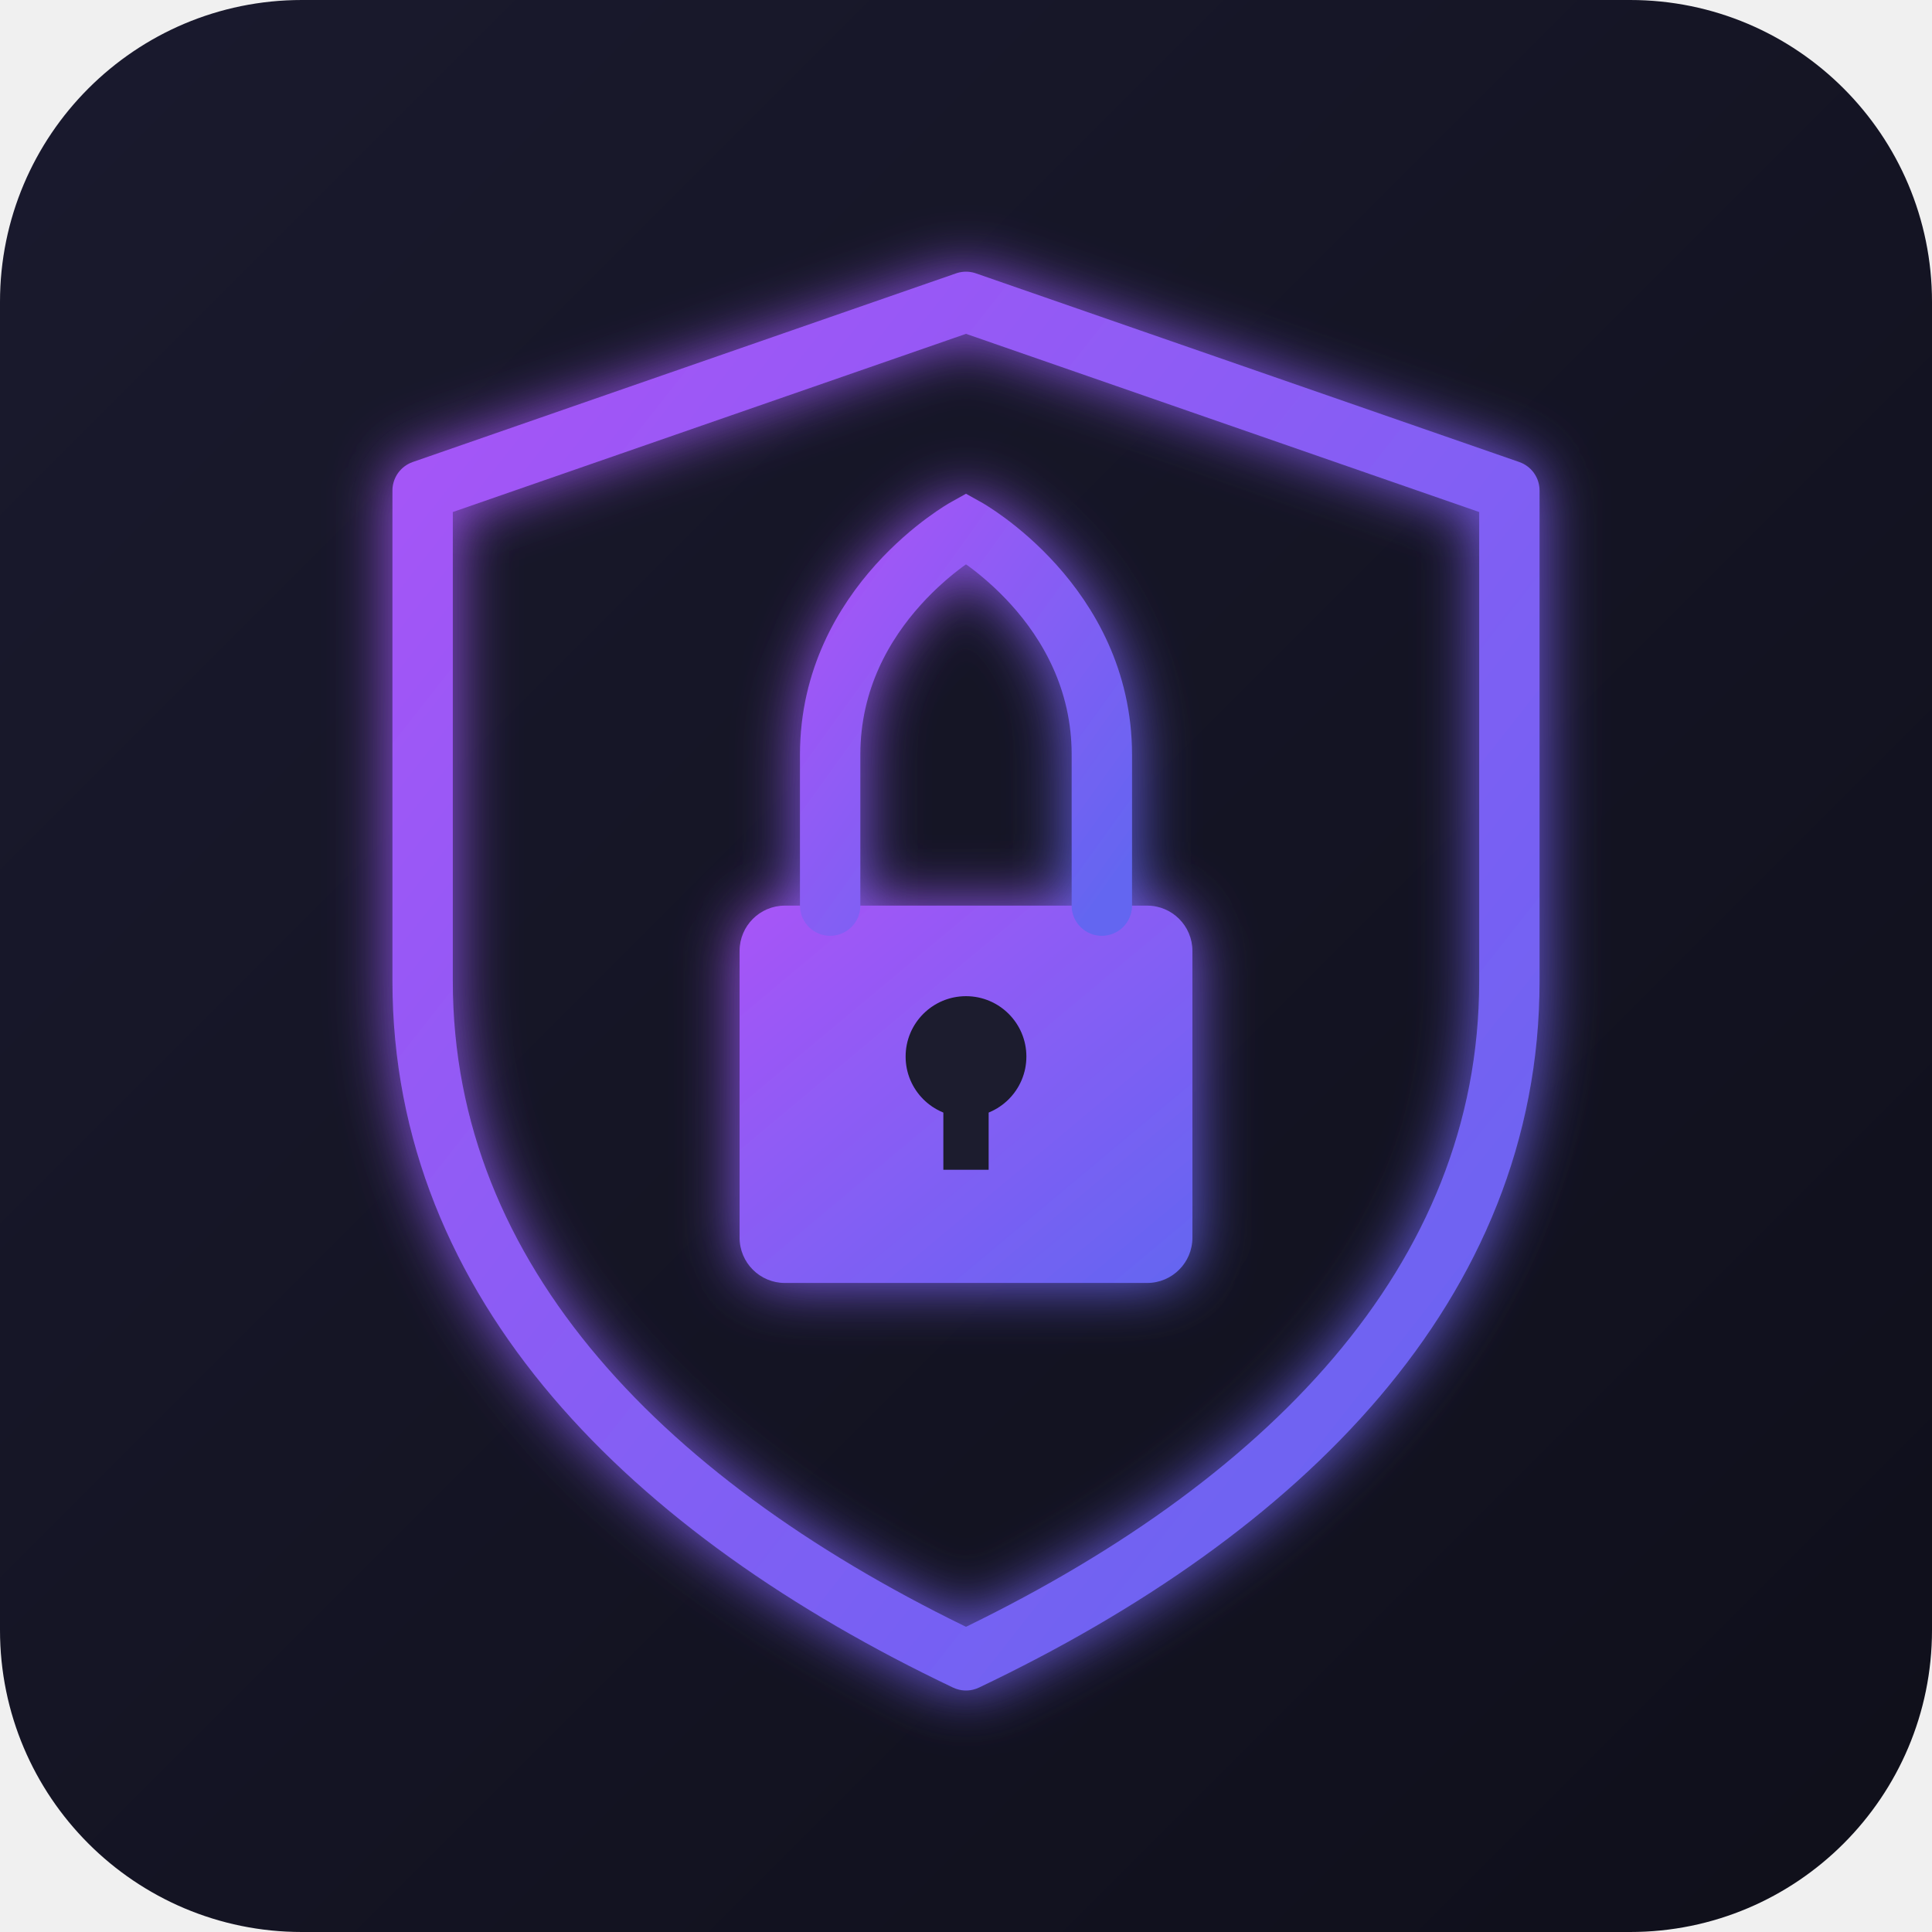
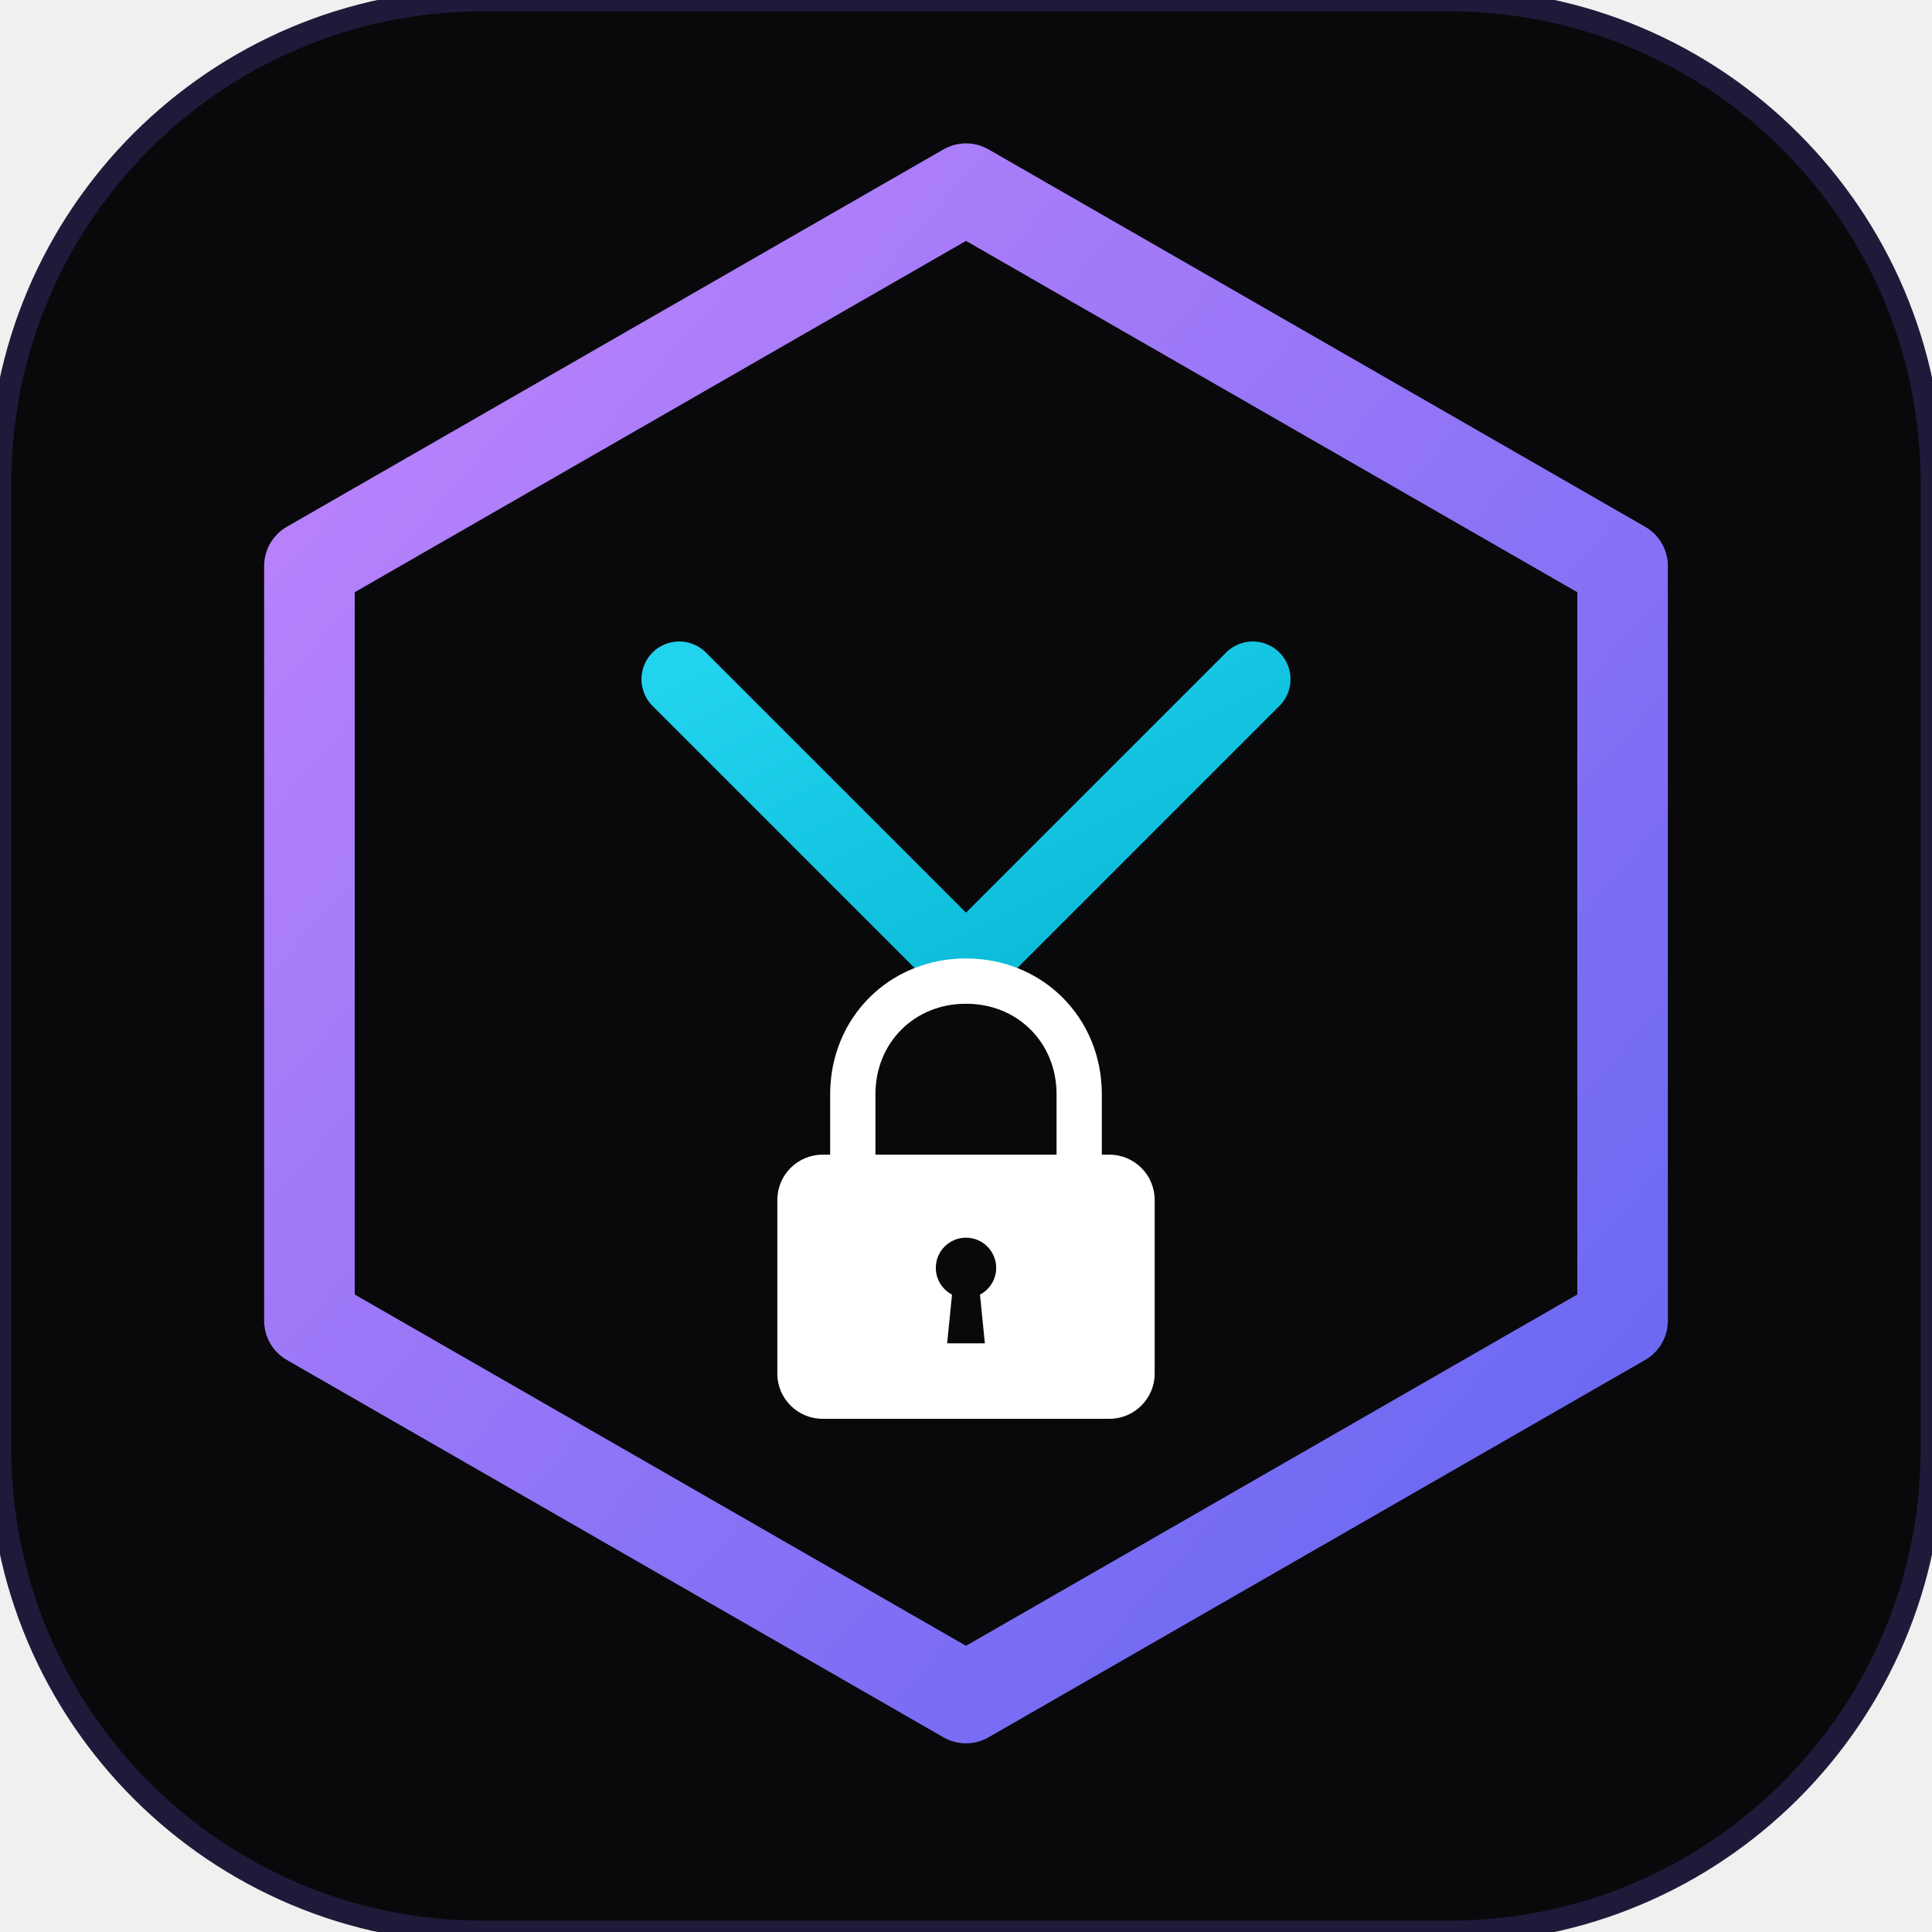
- <svg xmlns="http://www.w3.org/2000/svg" viewBox="0 0 512 512">
+ <svg xmlns="http://www.w3.org/2000/svg" viewBox="0 0 512 512" width="100%" height="100%">
  <defs>
-     <linearGradient id="bg" x1="0%" y1="0%" x2="100%" y2="100%">
-       <stop offset="0%" style="stop-color:#1a1a2e" />
-       <stop offset="100%" style="stop-color:#0f0f1a" />
+     <linearGradient id="hex_grad" x1="0%" y1="0%" x2="100%" y2="100%">
+       <stop offset="0%" stop-color="#C084FC" />
+       <stop offset="100%" stop-color="#6366F1" />
    </linearGradient>
-     <linearGradient id="purple" x1="0%" y1="0%" x2="100%" y2="100%">
-       <stop offset="0%" style="stop-color:#A855F7" />
-       <stop offset="100%" style="stop-color:#6366F1" />
+     <linearGradient id="arrow_grad" x1="0%" y1="0%" x2="100%" y2="100%">
+       <stop offset="0%" stop-color="#22D3EE" />
+       <stop offset="100%" stop-color="#06B6D4" />
    </linearGradient>
-     <filter id="glow">
-       <feGaussianBlur stdDeviation="8" result="coloredBlur" />
-       <feMerge>
-         <feMergeNode in="coloredBlur" />
-         <feMergeNode in="SourceGraphic" />
-       </feMerge>
-     </filter>
  </defs>
-   <rect width="512" height="512" rx="80" fill="url(#bg)" />
-   <g filter="url(#glow)">
-     <path d="M256 80 L400 130 L400 260 C400 340 340 400 256 440 C172 400 112 340 112 260 L112 130 Z" fill="none" stroke="url(#purple)" stroke-width="16" stroke-linejoin="round" />
-     <rect x="196" y="240" width="120" height="100" rx="12" fill="url(#purple)" />
-     <path d="M220 240 L220 200 C220 160 256 140 256 140 C256 140 292 160 292 200 L292 240" fill="none" stroke="url(#purple)" stroke-width="16" stroke-linecap="round" />
-     <circle cx="256" cy="280" r="16" fill="#1a1a2e" />
-     <rect x="250" y="280" width="12" height="30" fill="#1a1a2e" />
-   </g>
+   <rect width="512" height="512" rx="128" fill="#09090B" stroke="#1F1A3A" stroke-width="6" />
+   <polygon points="256,50 430,150 430,350 256,450 82,350 82,150" fill="none" stroke="url(#hex_grad)" stroke-width="24" stroke-linejoin="round" />
+   <path d="M 180,180 L 256,256 L 332,180" fill="none" stroke="url(#arrow_grad)" stroke-width="20" stroke-linecap="round" stroke-linejoin="round" />
+   <path d="M 226,310 V 290 C 226,273 239,260 256,260 C 273,260 286,273 286,290 V 310" fill="none" stroke="#FFFFFF" stroke-width="12" stroke-linecap="round" />
+   <rect x="206" y="306" width="100" height="70" rx="12" fill="#FFFFFF" />
+   <circle cx="256" cy="336" r="8" fill="#09090B" />
+   <path d="M 253,336 L 259,336 L 261,356 L 251,356 Z" fill="#09090B" />
</svg>
